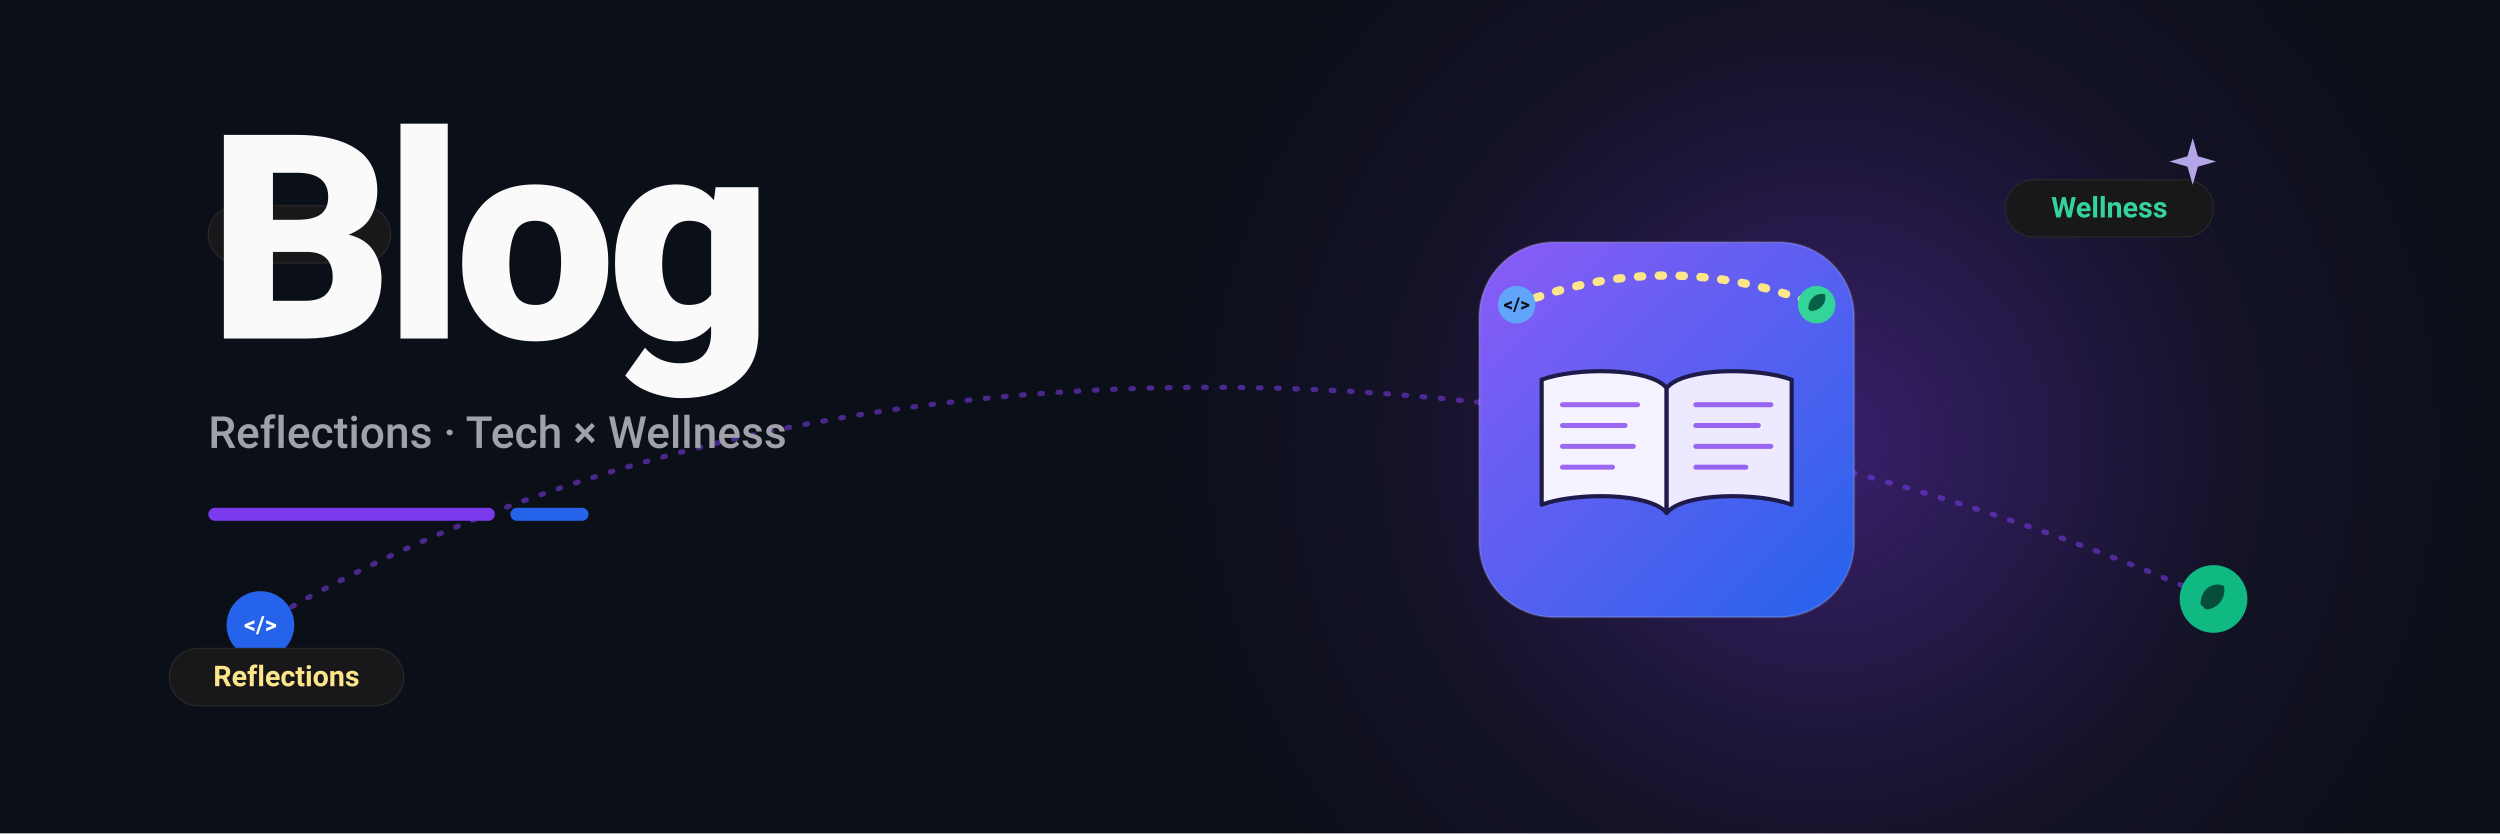
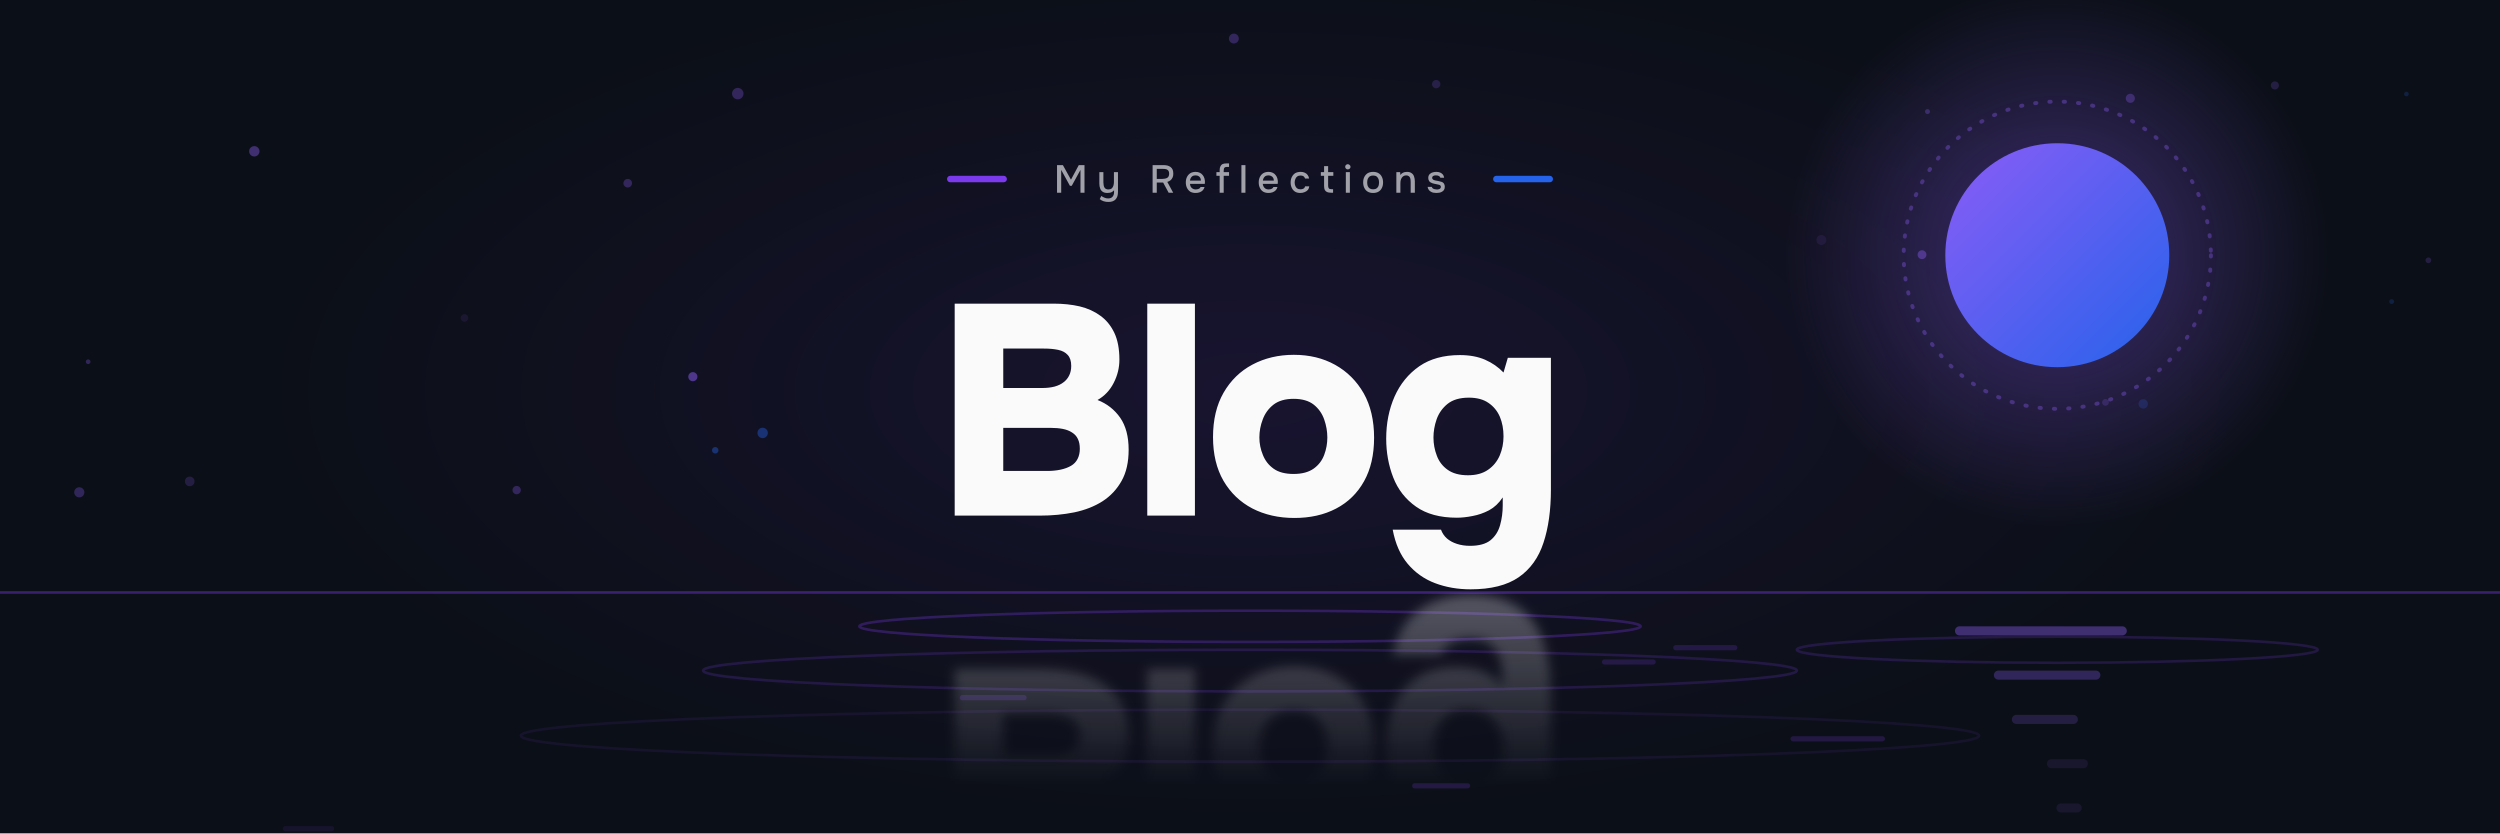
- <svg xmlns="http://www.w3.org/2000/svg" font-family="Onest, system-ui, -apple-system, Segoe UI, Roboto, sans-serif" height="640" viewBox="0 0 1920 640" width="1920">
+ <svg xmlns="http://www.w3.org/2000/svg" height="640" viewBox="0 0 1920 640" width="1920">
  <defs>
-     <radialGradient cx="50%" cy="50%" id="glow-blue" r="50%">
-       <stop offset="0%" stop-color="#3B82F6" stop-opacity="0.35" />
-       <stop offset="60%" stop-color="#3B82F6" stop-opacity="0.08" />
-       <stop offset="100%" stop-color="#3B82F6" stop-opacity="0" />
-     </radialGradient>
-     <radialGradient cx="50%" cy="50%" id="glow-emerald" r="50%">
-       <stop offset="0%" stop-color="#10B981" stop-opacity="0.35" />
-       <stop offset="60%" stop-color="#10B981" stop-opacity="0.08" />
-       <stop offset="100%" stop-color="#10B981" stop-opacity="0" />
-     </radialGradient>
-     <radialGradient cx="50%" cy="50%" id="glow-violet" r="50%">
-       <stop offset="0%" stop-color="#7C3AED" stop-opacity="0.4" />
-       <stop offset="60%" stop-color="#7C3AED" stop-opacity="0.08" />
+     <radialGradient cx="50%" cy="50%" id="halo-blog-dark" r="50%">
+       <stop offset="0%" stop-color="#7C3AED" stop-opacity="0.18" />
+       <stop offset="70%" stop-color="#7C3AED" stop-opacity="0.05" />
      <stop offset="100%" stop-color="#7C3AED" stop-opacity="0" />
    </radialGradient>
-     <linearGradient id="tile-blue" x1="0" x2="1" y1="0" y2="1">
-       <stop offset="0%" stop-color="#3B82F6" />
-       <stop offset="100%" stop-color="#1D4ED8" />
-     </linearGradient>
-     <linearGradient id="tile-emerald" x1="0" x2="1" y1="0" y2="1">
-       <stop offset="0%" stop-color="#34D399" />
-       <stop offset="100%" stop-color="#059669" />
-     </linearGradient>
-     <linearGradient id="tile-violet" x1="0" x2="1" y1="0" y2="1">
+     <radialGradient cx="50%" cy="50%" id="orbglow-blog-dark" r="50%">
+       <stop offset="0%" stop-color="#8B5CF6" stop-opacity="0.4" />
+       <stop offset="100%" stop-color="#8B5CF6" stop-opacity="0" />
+     </radialGradient>
+     <linearGradient id="orb-blog-dark" x1="0" x2="1" y1="0" y2="1">
      <stop offset="0%" stop-color="#8B5CF6" />
      <stop offset="100%" stop-color="#2563EB" />
    </linearGradient>
+     <linearGradient id="reflfade-blog-dark" x1="0" x2="0" y1="0" y2="1">
+       <stop offset="0%" stop-color="#FFFFFF" stop-opacity="0.3" />
+       <stop offset="80%" stop-color="#FFFFFF" stop-opacity="0" />
+     </linearGradient>
+     <mask id="reflmask-blog-dark">
+       <rect fill="url(#reflfade-blog-dark)" height="185" width="1920" y="455" />
+     </mask>
+     <filter id="reflblur-blog-dark">
+       <feGaussianBlur stdDeviation="4" />
+     </filter>
  </defs>
  <rect fill="#0B0F17" height="640" width="1920" />
-   <circle cx="1400" cy="340" fill="url(#glow-violet)" opacity="1" r="520" />
-   <path d="M200 480 C 600 240, 1200 240, 1700 460" fill="none" opacity="0.55" stroke="#7C3AED" stroke-dasharray="2 12" stroke-linecap="round" stroke-width="4" />
-   <g transform="translate(200,480)">
-     <circle fill="#2563EB" r="26" />
-     <text class="mono" dy="6" fill="#fff" font-size="18" font-weight="700" text-anchor="middle">
-       &lt;/&gt;
-     </text>
+   <ellipse cx="960" cy="300" fill="url(#halo-blog-dark)" opacity="0.65" rx="760" ry="330" />
+   <circle cx="356.7" cy="244.2" fill="#8B5CF6" opacity="0.1" r="2.9" />
+   <circle cx="1480.3" cy="85.7" fill="#8B5CF6" opacity="0.3" r="1.9" />
+   <circle cx="585.7" cy="332.5" fill="#2563EB" opacity="0.4" r="4" />
+   <circle cx="1848.1" cy="72.2" fill="#2563EB" opacity="0.2" r="1.8" />
+   <circle cx="60.9" cy="378.1" fill="#8B5CF6" opacity="0.3" r="3.9" />
+   <circle cx="195.3" cy="116.2" fill="#8B5CF6" opacity="0.4" r="4" />
+   <circle cx="1636.1" cy="75.5" fill="#8B5CF6" opacity="0.3" r="3.5" />
+   <circle cx="67.7" cy="277.8" fill="#8B5CF6" opacity="0.3" r="1.8" />
+   <circle cx="1617" cy="309" fill="#8B5CF6" opacity="0.2" r="2.6" />
+   <circle cx="947.6" cy="29.6" fill="#8B5CF6" opacity="0.3" r="3.8" />
+   <circle cx="1103" cy="64.6" fill="#8B5CF6" opacity="0.2" r="3.2" />
+   <circle cx="145.7" cy="369.7" fill="#8B5CF6" opacity="0.2" r="3.7" />
+   <circle cx="1537.1" cy="162.8" fill="#8B5CF6" opacity="0.5" r="2.3" />
+   <circle cx="1865" cy="199.9" fill="#8B5CF6" opacity="0.2" r="2.2" />
+   <circle cx="1836.8" cy="231.6" fill="#2563EB" opacity="0.2" r="1.9" />
+   <circle cx="1398.8" cy="184.3" fill="#8B5CF6" opacity="0.1" r="3.8" />
+   <circle cx="566.6" cy="71.9" fill="#8B5CF6" opacity="0.3" r="4.4" />
+   <circle cx="1646" cy="310.2" fill="#2563EB" opacity="0.2" r="3.6" />
+   <circle cx="396.8" cy="376.4" fill="#8B5CF6" opacity="0.3" r="3.2" />
+   <circle cx="549.3" cy="345.8" fill="#2563EB" opacity="0.4" r="2.5" />
+   <circle cx="1747.1" cy="65.6" fill="#8B5CF6" opacity="0.2" r="3.1" />
+   <circle cx="1476.1" cy="195.6" fill="#8B5CF6" opacity="0.4" r="3.4" />
+   <circle cx="532.1" cy="289.3" fill="#8B5CF6" opacity="0.5" r="3.5" />
+   <circle cx="482.1" cy="140.7" fill="#8B5CF6" opacity="0.3" r="3.3" />
+   <line opacity="0.4" stroke="#7C3AED" stroke-width="2" x1="0" x2="1920" y1="455" y2="455" />
+   <circle cx="1580" cy="196" fill="url(#orbglow-blog-dark)" r="210" />
+   <circle cx="1580" cy="196" fill="url(#orb-blog-dark)" r="86" />
+   <circle cx="1580" cy="196" fill="none" opacity="0.35" r="118" stroke="#8B5CF6" stroke-dasharray="1 10" stroke-linecap="round" stroke-width="3" />
+   <rect fill="#8B5CF6" height="7" opacity="0.4" rx="3.5" width="132" x="1501.4" y="481" />
+   <rect fill="#8B5CF6" height="7" opacity="0.3" rx="3.5" width="81.8" x="1531.3" y="515" />
+   <rect fill="#8B5CF6" height="7" opacity="0.2" rx="3.5" width="50.7" x="1545.1" y="549" />
+   <rect fill="#8B5CF6" height="7" opacity="0.1" rx="3.5" width="31.5" x="1572" y="583" />
+   <rect fill="#8B5CF6" height="7" opacity="0.1" rx="3.5" width="19.5" x="1579.3" y="617" />
+   <ellipse cx="960" cy="481" fill="none" opacity="0.3" rx="300" ry="12" stroke="#7C3AED" stroke-width="2" />
+   <ellipse cx="960" cy="515" fill="none" opacity="0.2" rx="420" ry="16" stroke="#7C3AED" stroke-width="2" />
+   <ellipse cx="960" cy="565" fill="none" opacity="0.1" rx="560" ry="20" stroke="#7C3AED" stroke-width="2" />
+   <ellipse cx="1580" cy="499" fill="none" opacity="0.2" rx="200" ry="10" stroke="#7C3AED" stroke-width="2" />
+   <rect fill="#7C3AED" height="4" opacity="0.1" rx="2" width="35.3" x="332.3" y="644.7" />
+   <rect fill="#7C3AED" height="4" opacity="0.2" rx="2" width="44.6" x="1084.5" y="601.5" />
+   <rect fill="#7C3AED" height="4" opacity="0.1" rx="2" width="39.4" x="217.2" y="634.4" />
+   <rect fill="#7C3AED" height="4" opacity="0.2" rx="2" width="72.6" x="1375.1" y="565.4" />
+   <rect fill="#7C3AED" height="4" opacity="0.2" rx="2" width="49.3" x="1285" y="495.4" />
+   <rect fill="#7C3AED" height="4" opacity="0.2" rx="2" width="41.3" x="1230.3" y="506.4" />
+   <rect fill="#7C3AED" height="4" opacity="0.2" rx="2" width="51.4" x="737.1" y="533.8" />
+   <rect fill="#7C3AED" height="4" opacity="0.1" rx="2" width="60" x="348.3" y="660.8" />
+   <g transform="translate(809.3,148)">
+     <rect fill="#7C3AED" height="5" rx="2.5" width="46" x="-82" y="-13" />
+     <rect fill="#2563EB" height="5" rx="2.5" width="46" x="337.4" y="-13" />
+     <path d="M2.5 0L2.5 -21.2L7 -21.2L13.2 -10L19.2 -21.2L23.6 -21.2L23.6 0L20.5 0L20.5 -17.5L13.8 -5.3L12.4 -5.3L5.7 -17.5L5.7 0ZM41.9 7.1Q40.1 7.1 38.4 6.6Q36.7 6.1 35.3 4.9L36.5 2.5Q37.6 3.3 38.9 3.8Q40.2 4.4 41.7 4.4Q44.1 4.4 45.2 3Q46.3 1.7 46.3 -0.4L46.3 -1.9Q45.7 -1.2 44.9 -0.7Q44.1 -0.2 43.2 0Q42.2 0.2 41.2 0.2Q38.9 0.2 37.6 -0.7Q36.2 -1.6 35.6 -3.3Q35 -4.9 35 -7.1L35 -15.8L38.1 -15.8L38.1 -7.9Q38.1 -6.9 38.3 -5.9Q38.4 -5 38.8 -4.2Q39.2 -3.4 39.9 -3Q40.7 -2.5 41.9 -2.5Q43.6 -2.5 44.5 -3.3Q45.4 -4.1 45.8 -5.4Q46.2 -6.7 46.2 -8.2L46.2 -15.8L49.3 -15.8L49.3 -0.7Q49.3 1.1 48.9 2.6Q48.4 4.1 47.5 5.1Q46.6 6.1 45.2 6.6Q43.9 7.1 41.9 7.1ZM75.9 0L75.9 -21.2L84.1 -21.2Q85.8 -21.2 87.2 -20.9Q88.6 -20.5 89.6 -19.8Q90.7 -19 91.3 -17.7Q91.8 -16.4 91.8 -14.5Q91.8 -12.8 91.2 -11.6Q90.6 -10.3 89.6 -9.5Q88.5 -8.7 87.2 -8.3L91.7 0L88.2 0L84 -7.8L79.1 -7.8L79.1 0ZM79.1 -10.6L83.4 -10.6Q84.5 -10.6 85.4 -10.8Q86.4 -11 87.1 -11.4Q87.8 -11.8 88.2 -12.6Q88.6 -13.4 88.6 -14.6Q88.6 -16 88.1 -16.8Q87.5 -17.6 86.5 -18Q85.4 -18.3 83.9 -18.3L79.1 -18.3ZM109 0.2Q106.5 0.2 104.8 -0.8Q103.2 -1.9 102.3 -3.7Q101.4 -5.5 101.4 -7.9Q101.4 -10.3 102.3 -12.1Q103.2 -13.9 104.9 -15Q106.6 -16 109 -16Q110.8 -16 112.2 -15.3Q113.5 -14.7 114.4 -13.5Q115.3 -12.4 115.7 -11Q116.1 -9.6 116.1 -8.1Q116.1 -7.8 116 -7.5Q116 -7.2 116 -6.8L104.6 -6.8Q104.7 -5.6 105.2 -4.6Q105.7 -3.7 106.7 -3.1Q107.6 -2.5 109 -2.5Q109.8 -2.5 110.5 -2.7Q111.3 -2.9 111.9 -3.3Q112.5 -3.7 112.7 -4.4L115.8 -4.4Q115.4 -2.8 114.4 -1.8Q113.4 -0.8 112 -0.3Q110.6 0.2 109 0.2ZM104.6 -9.3L113 -9.3Q113 -10.5 112.5 -11.4Q112 -12.3 111.1 -12.8Q110.2 -13.3 108.9 -13.3Q107.5 -13.3 106.6 -12.8Q105.7 -12.2 105.2 -11.3Q104.7 -10.4 104.6 -9.3ZM127.4 0L127.4 -13L124.9 -13L124.9 -15.8L127.4 -15.8L127.4 -17.4Q127.4 -19.2 128 -20.3Q128.5 -21.4 129.6 -22Q130.7 -22.5 132.6 -22.5L134.6 -22.5L134.6 -19.8L132.9 -19.8Q132 -19.8 131.5 -19.5Q130.9 -19.2 130.7 -18.6Q130.5 -17.9 130.5 -17.1L130.5 -15.8L134.6 -15.8L134.6 -13L130.5 -13L130.5 0ZM144.1 0L144.1 -21.2L147.2 -21.2L147.2 0ZM165 0.2Q162.5 0.2 160.8 -0.8Q159.1 -1.9 158.3 -3.7Q157.4 -5.5 157.4 -7.9Q157.4 -10.3 158.3 -12.1Q159.2 -13.9 160.9 -15Q162.6 -16 165 -16Q166.8 -16 168.2 -15.3Q169.5 -14.7 170.4 -13.5Q171.3 -12.4 171.7 -11Q172.1 -9.6 172.1 -8.1Q172.1 -7.8 172 -7.5Q172 -7.2 172 -6.8L160.5 -6.8Q160.6 -5.6 161.2 -4.6Q161.7 -3.7 162.6 -3.1Q163.6 -2.5 165 -2.5Q165.8 -2.5 166.5 -2.7Q167.3 -2.9 167.8 -3.3Q168.4 -3.7 168.7 -4.4L171.8 -4.4Q171.4 -2.8 170.4 -1.8Q169.4 -0.8 168 -0.3Q166.5 0.2 165 0.2ZM160.6 -9.3L169 -9.3Q169 -10.5 168.5 -11.4Q168 -12.3 167 -12.8Q166.2 -13.3 164.9 -13.3Q163.5 -13.3 162.6 -12.8Q161.7 -12.2 161.2 -11.3Q160.7 -10.4 160.6 -9.3ZM189.4 0.2Q186.9 0.2 185.3 -0.8Q183.6 -1.9 182.8 -3.7Q181.9 -5.5 181.9 -7.9Q181.9 -10.2 182.8 -12Q183.7 -13.9 185.4 -15Q187.1 -16 189.7 -16Q191.4 -16 192.7 -15.4Q194.1 -14.8 194.9 -13.7Q195.8 -12.6 196.1 -10.9L193 -10.9Q192.6 -12.1 191.7 -12.7Q190.8 -13.2 189.5 -13.2Q187.9 -13.2 186.9 -12.4Q185.9 -11.7 185.5 -10.4Q185 -9.2 185 -7.9Q185 -6.4 185.5 -5.2Q186 -4 186.9 -3.3Q187.9 -2.6 189.5 -2.6Q190.7 -2.6 191.7 -3.1Q192.7 -3.6 193 -4.9L196.2 -4.9Q196 -3.1 195 -2Q194 -0.9 192.5 -0.4Q191.1 0.2 189.4 0.2ZM212.9 0Q211 0 209.9 -0.5Q208.7 -1 208.1 -2.2Q207.6 -3.3 207.6 -5.2L207.6 -13L205.1 -13L205.1 -15.8L207.6 -15.8L207.6 -20.4L210.7 -20.4L210.7 -15.8L214.7 -15.8L214.7 -13L210.7 -13L210.7 -5.5Q210.7 -4.1 211.2 -3.4Q211.7 -2.7 213.3 -2.7L214.5 -2.7L214.5 0ZM224.3 0L224.3 -15.8L227.4 -15.8L227.4 0ZM225.8 -17.9Q224.9 -17.9 224.4 -18.5Q223.8 -19 223.8 -19.9Q223.8 -20.8 224.4 -21.3Q225 -21.9 225.8 -21.9Q226.6 -21.9 227.2 -21.3Q227.9 -20.8 227.9 -19.9Q227.9 -19 227.3 -18.5Q226.7 -17.9 225.8 -17.9ZM245.2 0.2Q242.8 0.2 241.1 -0.8Q239.4 -1.8 238.5 -3.7Q237.6 -5.5 237.6 -7.9Q237.6 -10.3 238.5 -12.1Q239.4 -13.9 241.1 -15Q242.8 -16 245.3 -16Q247.7 -16 249.4 -15Q251.2 -13.9 252 -12.1Q252.9 -10.3 252.9 -7.9Q252.9 -5.5 252 -3.7Q251.1 -1.8 249.4 -0.8Q247.7 0.2 245.2 0.2ZM245.2 -2.6Q246.9 -2.6 247.9 -3.3Q248.9 -4 249.4 -5.2Q249.8 -6.4 249.8 -7.9Q249.8 -9.3 249.4 -10.5Q248.9 -11.7 247.9 -12.5Q246.9 -13.2 245.2 -13.2Q243.7 -13.2 242.6 -12.5Q241.6 -11.7 241.1 -10.5Q240.7 -9.3 240.7 -7.9Q240.7 -6.4 241.1 -5.2Q241.6 -4 242.6 -3.3Q243.7 -2.6 245.2 -2.6ZM263.1 0L263.1 -15.8L266 -15.8L266.2 -13.6Q266.8 -14.5 267.6 -15Q268.4 -15.5 269.4 -15.8Q270.4 -16 271.3 -16Q273.5 -16 274.8 -15Q276.2 -14.1 276.7 -12.4Q277.3 -10.8 277.3 -8.7L277.3 0L274.1 0L274.1 -8.1Q274.1 -9.1 274 -10Q273.9 -10.9 273.5 -11.7Q273.2 -12.4 272.5 -12.8Q271.8 -13.3 270.6 -13.3Q269.2 -13.3 268.2 -12.5Q267.2 -11.7 266.7 -10.4Q266.2 -9.1 266.2 -7.4L266.2 0ZM293.9 0.2Q292.8 0.2 291.6 0Q290.5 -0.2 289.6 -0.8Q288.6 -1.3 288 -2.2Q287.3 -3.1 287.1 -4.5L290.3 -4.5Q290.5 -3.8 291.1 -3.3Q291.7 -2.9 292.5 -2.7Q293.3 -2.5 294 -2.5Q294.5 -2.5 295 -2.5Q295.6 -2.6 296.1 -2.8Q296.6 -3 296.9 -3.4Q297.3 -3.8 297.3 -4.5Q297.3 -5 297 -5.4Q296.7 -5.8 296.2 -6Q295.7 -6.2 295 -6.3Q293.7 -6.6 292.1 -6.9Q290.6 -7.2 289.4 -7.9Q289 -8.2 288.6 -8.5Q288.3 -8.9 288.1 -9.3Q287.8 -9.8 287.7 -10.3Q287.6 -10.8 287.6 -11.4Q287.6 -12.6 288.1 -13.5Q288.6 -14.4 289.5 -14.9Q290.3 -15.5 291.4 -15.7Q292.5 -16 293.8 -16Q295.4 -16 296.7 -15.5Q297.9 -15 298.8 -14Q299.6 -13 299.8 -11.5L296.9 -11.5Q296.7 -12.3 295.8 -12.8Q295 -13.3 293.7 -13.3Q293.2 -13.3 292.7 -13.3Q292.2 -13.2 291.7 -13Q291.2 -12.8 290.9 -12.4Q290.6 -12 290.6 -11.4Q290.6 -10.9 290.9 -10.5Q291.2 -10.1 291.7 -9.8Q292.3 -9.6 293 -9.4Q294 -9.2 295.2 -9Q296.4 -8.8 297.2 -8.5Q298.2 -8.3 298.9 -7.8Q299.6 -7.3 299.9 -6.5Q300.3 -5.7 300.3 -4.6Q300.3 -3.1 299.7 -2.2Q299.2 -1.3 298.2 -0.8Q297.3 -0.2 296.1 0Q295 0.2 293.9 0.2Z" fill="#A1A1AA" />
  </g>
-   <g transform="translate(1700,460)">
-     <circle fill="#10B981" r="26" />
-     <path d="M-10 4 C -10 -6, -2 -14, 8 -10 C 10 -2, 4 8, -6 8 Z" fill="#064E3B" />
-   </g>
-   <g font-size="22" font-weight="600">
-     <g transform="translate(230,180)">
-       <rect fill="#18181B" height="44" rx="22" stroke="#27272A" width="140" x="-70" y="-22" />
-       <text dy="7" fill="#C4B5FD" text-anchor="middle">Tech</text>
-     </g>
-     <g transform="translate(1620,160)">
-       <rect fill="#18181B" height="44" rx="22" stroke="#27272A" width="160" x="-80" y="-22" />
-       <text dy="7" fill="#34D399" text-anchor="middle">Wellness</text>
-     </g>
-     <g transform="translate(220,520)">
-       <rect fill="#18181B" height="44" rx="22" stroke="#27272A" width="180" x="-90" y="-22" />
-       <text dy="7" fill="#FDE68A" text-anchor="middle">Reflections</text>
-     </g>
-   </g>
-   <g opacity="0.9">
-     <path d="M1680 120 l4 -14 l4 14 l14 4 l-14 4 l-4 14 l-4 -14 l-14 -4 z" fill="#C4B5FD" />
-     <path d="M260 120 l3 -10 l3 10 l10 3 l-10 3 l-3 10 l-3 -10 l-10 -3 z" fill="#C4B5FD" opacity="0.7" />
-   </g>
-   <g transform="translate(1280,330) scale(1.6)">
-     <g>
-       <rect fill="url(#tile-violet)" height="180" rx="36" width="180" x="-90" y="-90" />
-       <rect fill="none" height="180" rx="36" stroke="#fff" stroke-opacity="0.16" width="180" x="-90" y="-90" />
-       <g transform="translate(0,6)">
-         <path d="M-60 -30 C -44 -36, -8 -36, 0 -26 L 0 34 C -8 24, -44 24, -60 30 Z" fill="#F5F3FF" stroke="#1E1B4B" stroke-linejoin="round" stroke-width="2" />
-         <path d="M60 -30 C 44 -36, 8 -36, 0 -26 L 0 34 C 8 24, 44 24, 60 30 Z" fill="#EDE9FE" stroke="#1E1B4B" stroke-linejoin="round" stroke-width="2" />
-         <g opacity="0.75" stroke="#7C3AED" stroke-linecap="round" stroke-width="2.4">
-           <line x1="-50" x2="-14" y1="-18" y2="-18" />
-           <line x1="-50" x2="-20" y1="-8" y2="-8" />
-           <line x1="-50" x2="-16" y1="2" y2="2" />
-           <line x1="-50" x2="-26" y1="12" y2="12" />
-           <line x1="14" x2="50" y1="-18" y2="-18" />
-           <line x1="14" x2="44" y1="-8" y2="-8" />
-           <line x1="14" x2="50" y1="2" y2="2" />
-           <line x1="14" x2="38" y1="12" y2="12" />
-         </g>
-       </g>
-       <path d="M-72 -60 Q 0 -88, 72 -60" fill="none" stroke="#FDE68A" stroke-dasharray="2 8" stroke-linecap="round" stroke-width="4" />
-       <g transform="translate(-72,-60)">
-         <circle fill="#60A5FA" r="9" />
-         <text class="mono" fill="#0B0F17" font-size="9" font-weight="700" text-anchor="middle" y="3">
-           &lt;/&gt;
-         </text>
-       </g>
-       <g transform="translate(72,-60)">
-         <circle fill="#34D399" r="9" />
-         <path d="M-4 2 C -4 -3, 0 -6, 4 -5 C 5 -1, 2 3, -3 3 Z" fill="#065F46" />
-       </g>
-     </g>
-   </g>
-   <g transform="translate(160,260)">
-     <text fill="#FAFAFA" font-size="220" font-weight="800" letter-spacing="-6.6">
-       Blog
-     </text>
-     <text fill="#A1A1AA" font-size="34" font-weight="500" y="84">
-       Reflections · Tech × Wellness
-     </text>
-     <g transform="translate(0,130)">
-       <rect fill="#7C3AED" height="10" rx="5" width="220" x="0" y="0" />
-       <rect fill="#2563EB" height="10" rx="5" width="60" x="232" y="0" />
-     </g>
+   <path d="M16.1 0L16.1 -162.8L92.2 -162.8Q103 -162.8 112.1 -160.7Q121.2 -158.5 128 -153.5Q134.8 -148.6 138.7 -140.4Q142.6 -132.2 142.6 -119.8Q142.6 -110.4 138.2 -101.9Q133.9 -93.4 125.8 -88.8Q136.6 -84.6 143.2 -75.2Q149.7 -65.8 149.7 -50.6Q149.7 -36.3 144.3 -26.7Q138.9 -17 129.6 -11Q120.3 -5.1 107.9 -2.5Q95.5 0 81.4 0ZM53.4 -34.3L86.9 -34.3Q92.7 -34.3 97.4 -35.3Q102.1 -36.3 105.5 -38.3Q108.8 -40.2 110.5 -43.6Q112.2 -46.9 112.2 -51.3Q112.2 -55.9 110.7 -58.9Q109.3 -61.9 106.3 -63.8Q103.3 -65.8 99.1 -66.6Q95 -67.4 89.7 -67.4L53.4 -67.4ZM53.4 -98L83 -98Q88.6 -98 92.8 -99.1Q97.1 -100.3 99.8 -102.5Q102.6 -104.6 104.1 -107.8Q105.6 -110.9 105.6 -115Q105.6 -120.5 102.9 -123.4Q100.3 -126.3 95.6 -127.3Q90.9 -128.3 84.6 -128.3L53.4 -128.3ZM164 0L164 -162.8L200.6 -162.8L200.6 0ZM277 1.8Q258.9 1.8 244.7 -5.5Q230.6 -12.9 222.5 -26.8Q214.5 -40.7 214.5 -60.3Q214.5 -80.3 222.6 -94.4Q230.8 -108.6 244.8 -116Q258.9 -123.5 276.6 -123.5Q294.5 -123.5 308.3 -115.8Q322.1 -108.1 330.2 -94Q338.2 -79.8 338.2 -59.8Q338.2 -40.2 330.5 -26.4Q322.8 -12.6 309 -5.4Q295.2 1.8 277 1.8ZM276.4 -32Q286 -32 291.8 -36.1Q297.5 -40.2 299.9 -46.7Q302.3 -53.1 302.3 -60Q302.3 -66.9 299.9 -73.8Q297.5 -80.7 291.9 -85.2Q286.2 -89.7 276.4 -89.7Q266.7 -89.7 260.9 -85.2Q255.2 -80.7 252.7 -73.9Q250.1 -67.2 250.1 -60Q250.1 -53.1 252.8 -46.6Q255.4 -40 261.1 -36Q266.7 -32 276.4 -32ZM412.3 56.6Q397.6 56.6 385.1 51.9Q372.6 47.2 364 37Q355.5 26.9 352.5 10.8L389.6 10.8Q391 14.7 394.1 17.5Q397.2 20.2 401.8 21.7Q406.4 23.2 411.9 23.2Q422.2 23.2 427.6 18.9Q433 14.5 435 7.2Q437 0 437 -8L437 -14Q432.6 -7.4 426.5 -4.1Q420.4 -0.9 413.8 0.3Q407.3 1.6 401.8 1.6Q382.4 1.6 370.4 -6.9Q358.3 -15.4 352.9 -29.3Q347.5 -43.2 347.5 -59.1Q347.5 -76.8 353.9 -91.4Q360.4 -106 372.9 -114.7Q385.4 -123.3 404.1 -123.3Q415.3 -123.3 423.5 -119.7Q431.7 -116.1 437.6 -109.9L440.9 -121.2L474 -121.2L474 -20.2Q474 3.7 468.3 20.8Q462.7 38 449.3 47.3Q435.8 56.6 412.3 56.6ZM410.3 -31Q419.7 -31 425.7 -35.2Q431.7 -39.3 434.7 -46.2Q437.6 -53.1 437.6 -60.9Q437.6 -69.2 434.8 -75.9Q431.9 -82.6 426 -86.6Q420.2 -90.6 411 -90.6Q400.6 -90.6 394.6 -85.8Q388.7 -81 386.2 -73.9Q383.8 -66.9 383.8 -60Q383.8 -52.7 386.4 -46Q388.9 -39.3 394.7 -35.2Q400.6 -31 410.3 -31Z" fill="#FAFAFA" transform="translate(717.1,396)" />
+   <g mask="url(#reflmask-blog-dark)">
+     <path d="M16.1 0L16.1 -162.8L92.2 -162.8Q103 -162.8 112.1 -160.7Q121.2 -158.5 128 -153.5Q134.8 -148.6 138.7 -140.4Q142.6 -132.2 142.6 -119.8Q142.6 -110.4 138.2 -101.9Q133.9 -93.4 125.8 -88.8Q136.6 -84.6 143.2 -75.2Q149.7 -65.8 149.7 -50.6Q149.7 -36.3 144.3 -26.7Q138.9 -17 129.6 -11Q120.3 -5.1 107.9 -2.5Q95.5 0 81.4 0ZM53.4 -34.3L86.9 -34.3Q92.7 -34.3 97.4 -35.3Q102.1 -36.3 105.5 -38.3Q108.8 -40.2 110.5 -43.6Q112.2 -46.9 112.2 -51.3Q112.2 -55.9 110.7 -58.9Q109.3 -61.9 106.3 -63.8Q103.3 -65.8 99.1 -66.6Q95 -67.4 89.7 -67.4L53.4 -67.4ZM53.4 -98L83 -98Q88.6 -98 92.8 -99.1Q97.1 -100.3 99.8 -102.5Q102.6 -104.6 104.1 -107.8Q105.6 -110.9 105.6 -115Q105.6 -120.5 102.9 -123.4Q100.3 -126.3 95.6 -127.3Q90.9 -128.3 84.6 -128.3L53.4 -128.3ZM164 0L164 -162.8L200.6 -162.8L200.6 0ZM277 1.8Q258.9 1.8 244.7 -5.5Q230.6 -12.9 222.5 -26.8Q214.5 -40.7 214.5 -60.3Q214.5 -80.3 222.6 -94.4Q230.8 -108.6 244.8 -116Q258.9 -123.5 276.6 -123.5Q294.5 -123.5 308.3 -115.8Q322.1 -108.1 330.2 -94Q338.2 -79.8 338.2 -59.8Q338.2 -40.2 330.5 -26.4Q322.8 -12.6 309 -5.4Q295.2 1.8 277 1.8ZM276.4 -32Q286 -32 291.8 -36.1Q297.5 -40.2 299.9 -46.7Q302.3 -53.1 302.3 -60Q302.3 -66.9 299.9 -73.8Q297.5 -80.7 291.9 -85.2Q286.2 -89.7 276.4 -89.7Q266.7 -89.7 260.9 -85.2Q255.2 -80.7 252.7 -73.9Q250.1 -67.2 250.1 -60Q250.1 -53.1 252.8 -46.6Q255.4 -40 261.1 -36Q266.7 -32 276.4 -32ZM412.3 56.6Q397.6 56.6 385.1 51.9Q372.6 47.2 364 37Q355.5 26.9 352.5 10.8L389.6 10.8Q391 14.7 394.1 17.5Q397.2 20.2 401.8 21.7Q406.4 23.2 411.9 23.2Q422.2 23.2 427.6 18.9Q433 14.5 435 7.2Q437 0 437 -8L437 -14Q432.6 -7.4 426.5 -4.1Q420.4 -0.9 413.8 0.3Q407.3 1.6 401.8 1.6Q382.4 1.6 370.4 -6.9Q358.3 -15.4 352.9 -29.3Q347.5 -43.2 347.5 -59.1Q347.5 -76.8 353.9 -91.4Q360.4 -106 372.9 -114.7Q385.4 -123.3 404.1 -123.3Q415.3 -123.3 423.5 -119.7Q431.7 -116.1 437.6 -109.9L440.9 -121.2L474 -121.2L474 -20.2Q474 3.7 468.3 20.8Q462.7 38 449.3 47.3Q435.8 56.6 412.3 56.6ZM410.3 -31Q419.7 -31 425.7 -35.2Q431.7 -39.3 434.7 -46.2Q437.6 -53.1 437.6 -60.9Q437.6 -69.2 434.8 -75.9Q431.9 -82.6 426 -86.6Q420.2 -90.6 411 -90.6Q400.6 -90.6 394.6 -85.8Q388.7 -81 386.2 -73.9Q383.8 -66.9 383.8 -60Q383.8 -52.7 386.4 -46Q388.9 -39.3 394.7 -35.2Q400.6 -31 410.3 -31Z" fill="#FAFAFA" filter="url(#reflblur-blog-dark)" transform="translate(717.1,514) scale(1,-1)" />
  </g>
</svg>
